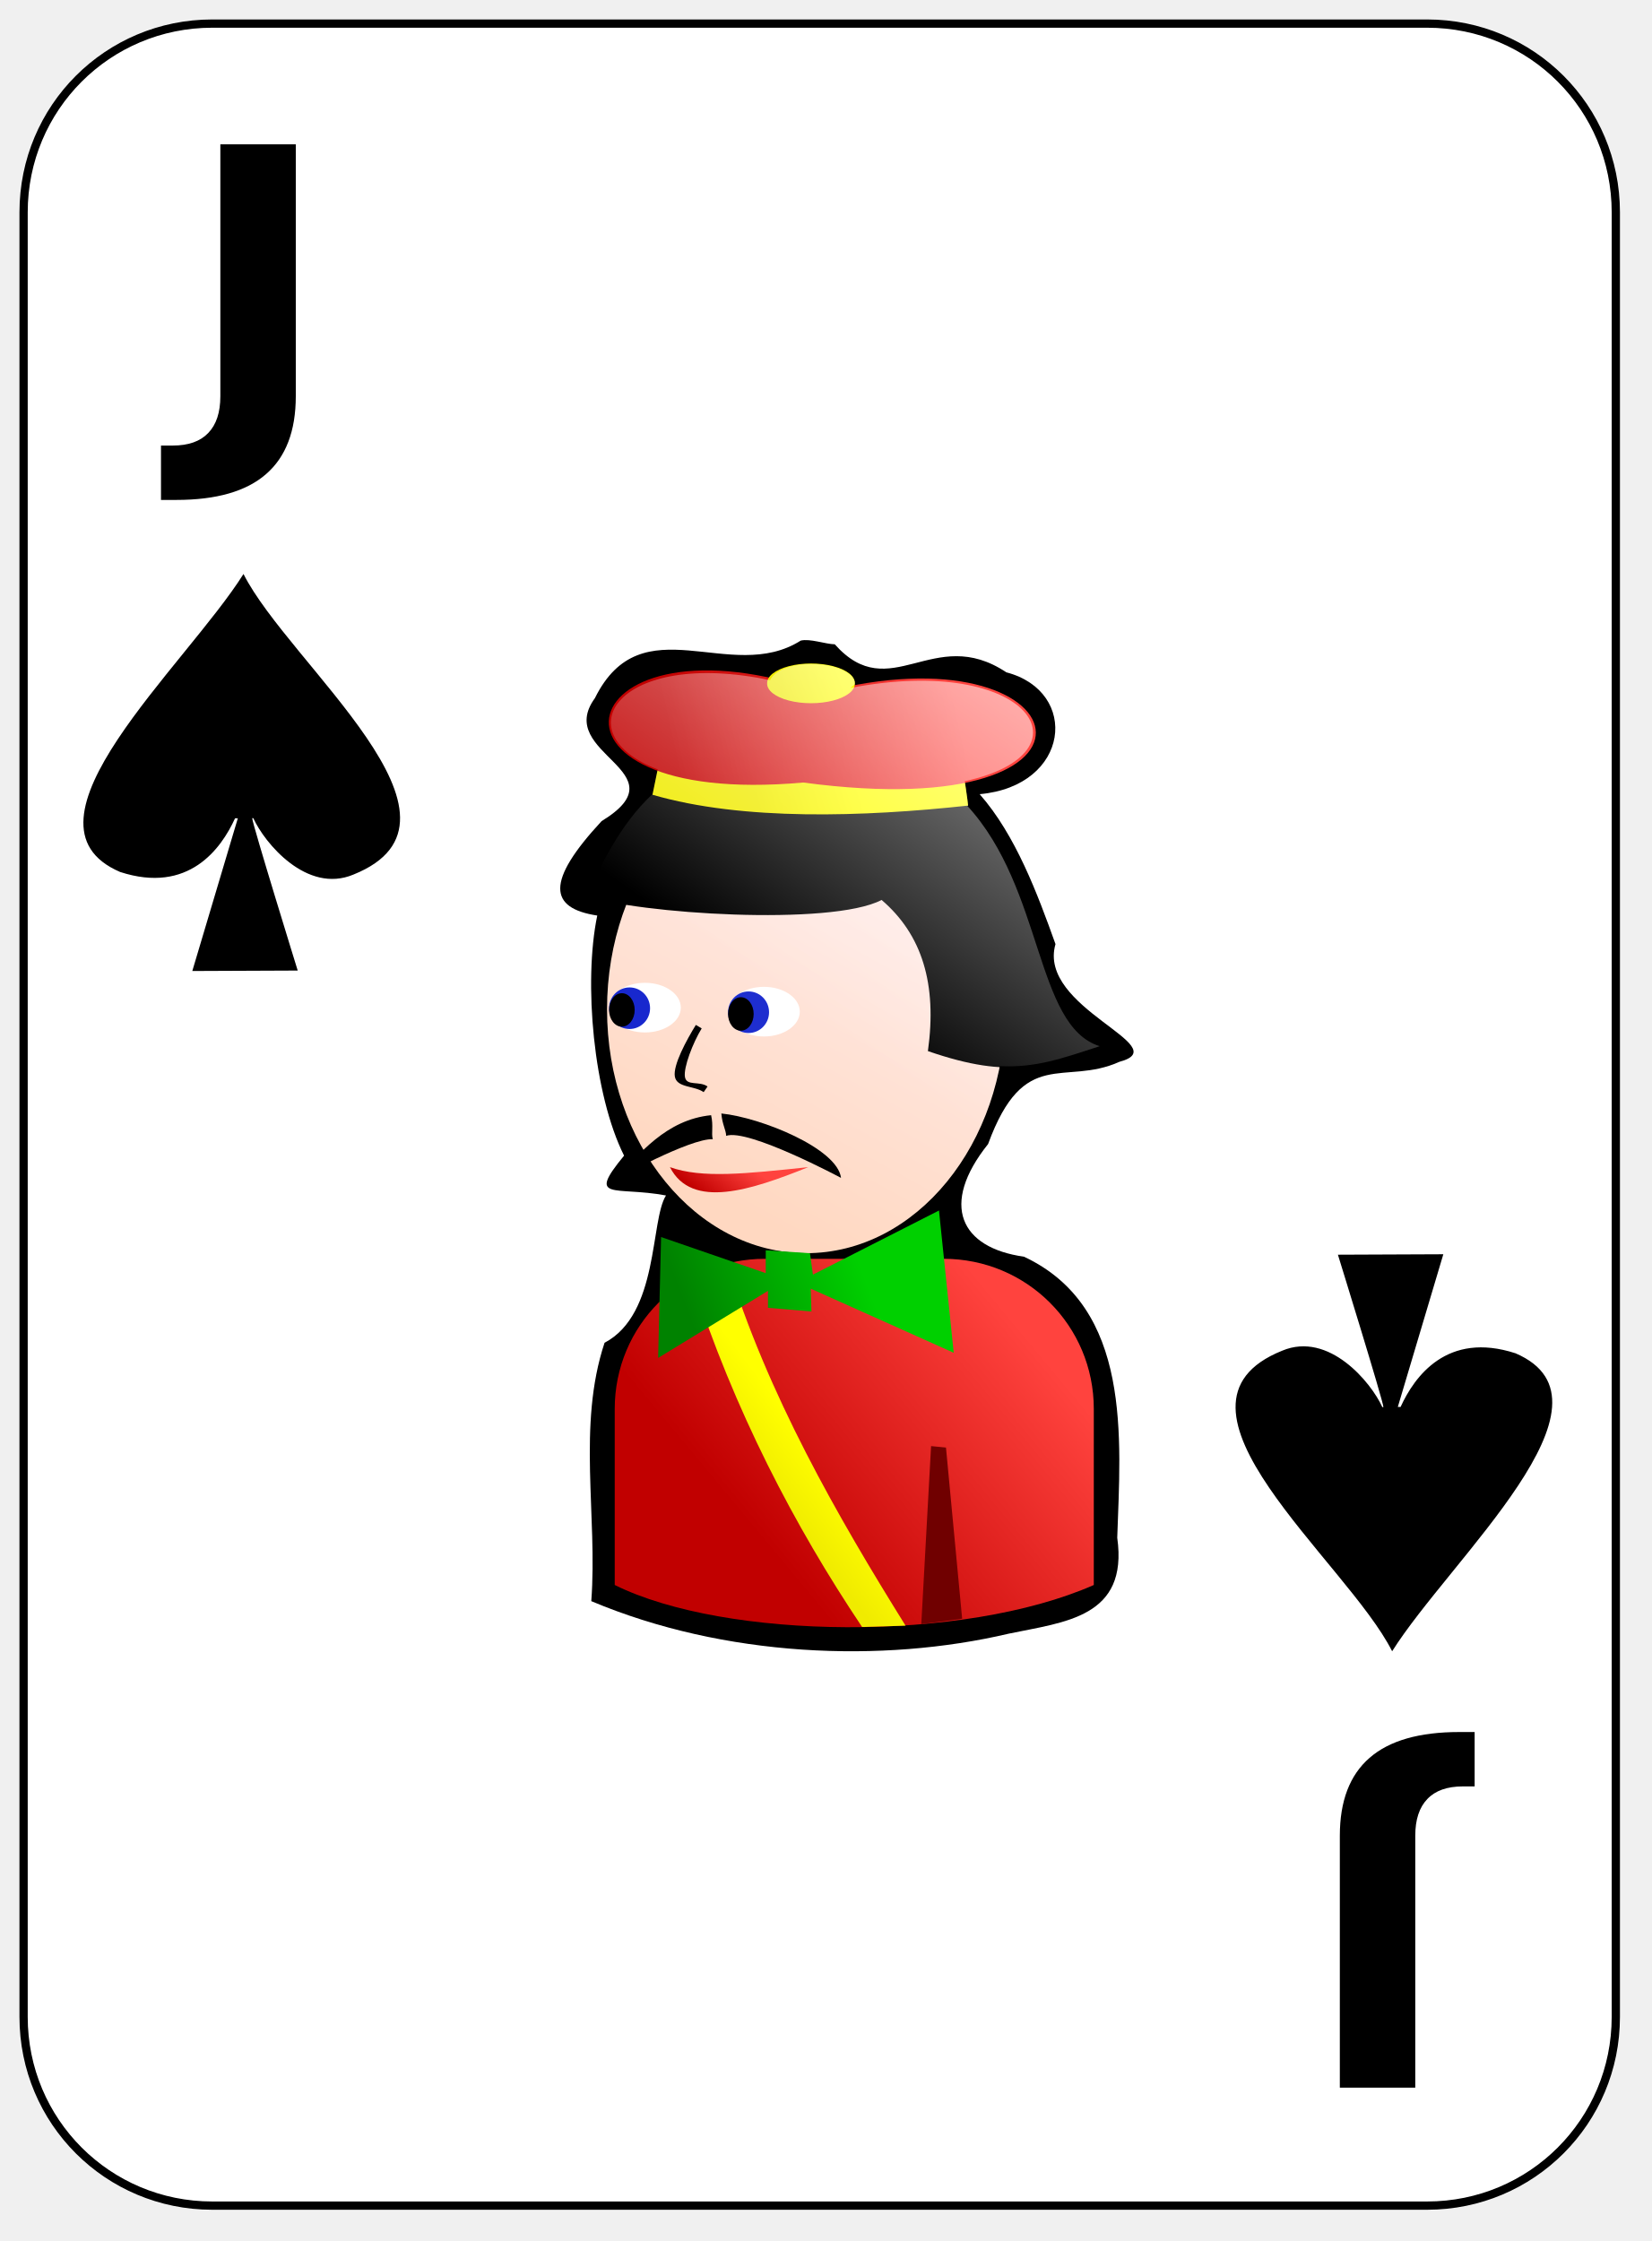
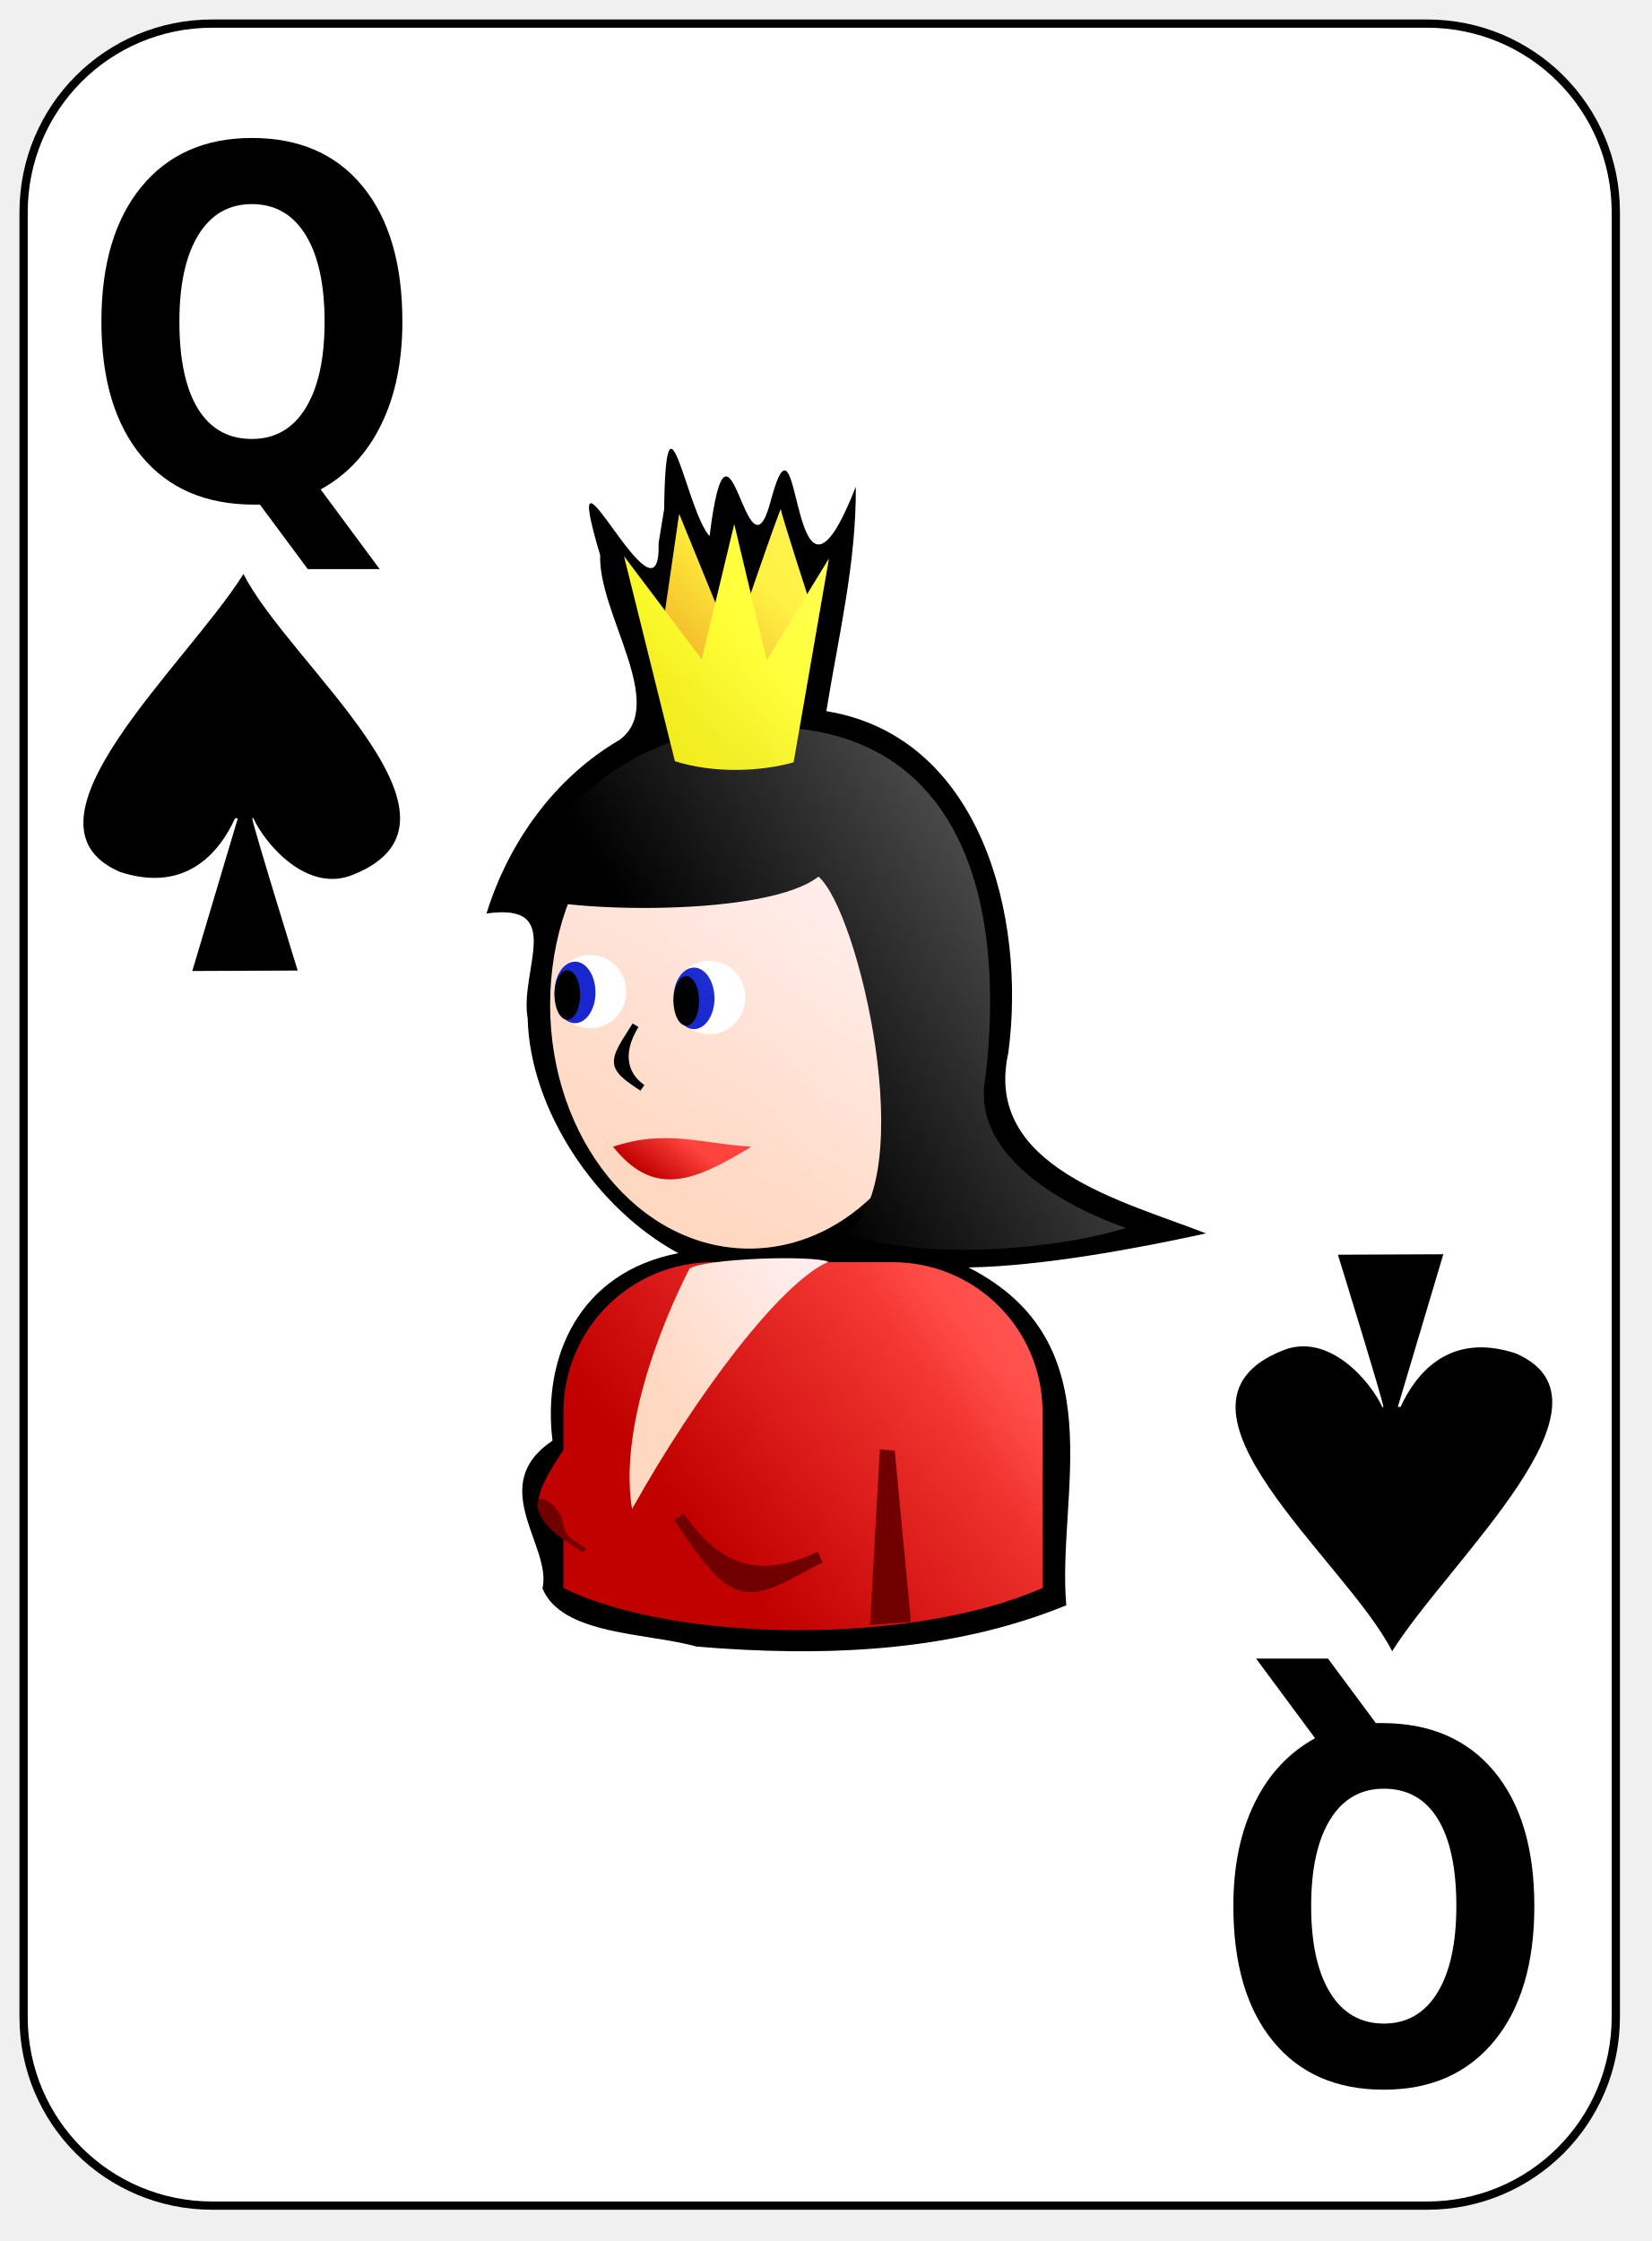
<svg xmlns="http://www.w3.org/2000/svg" xmlns:xlink="http://www.w3.org/1999/xlink" id="svg2" height="190" preserveAspectRatio="xMinYMin meet" viewBox="0 0 140 190" y="0" x="0" version="1.0">
  <defs id="defs3">
    <linearGradient id="linearGradient2060">
      <stop id="stop2062" offset="0" style="stop-color:#ebf0d0;stop-opacity:1;" />
      <stop id="stop2064" offset="1" style="stop-color:#ffffeb;stop-opacity:1;" />
    </linearGradient>
    <linearGradient gradientTransform="translate(0,-1)" gradientUnits="userSpaceOnUse" xlink:href="#linearGradient2060" id="linearGradient4853" y2="128.695" x2="109" y1="63.1" x1="2" />
    <linearGradient id="linearGradient6214">
      <stop id="stop6216" offset="0" style="stop-color:#c10000;stop-opacity:1;" />
      <stop id="stop6218" offset="1" style="stop-color:#ff433e;stop-opacity:1;" />
    </linearGradient>
    <linearGradient id="linearGradient5417">
      <stop style="stop-color:#f0a700;stop-opacity:1;" offset="0" id="stop5419" />
      <stop style="stop-color:#ffed00;stop-opacity:1;" offset="1" id="stop5421" />
    </linearGradient>
    <linearGradient id="linearGradient5407">
      <stop id="stop5409" offset="0" style="stop-color:#f0eb00;stop-opacity:1;" />
      <stop id="stop5411" offset="1" style="stop-color:#ffff00;stop-opacity:1;" />
    </linearGradient>
-     <linearGradient id="linearGradient3865">
-       <stop id="stop3867" offset="0" style="stop-color:#0083cc;stop-opacity:1;" />
-       <stop id="stop3869" offset="1" style="stop-color:#24a4cc;stop-opacity:1;" />
-     </linearGradient>
    <linearGradient id="linearGradient3857">
      <stop id="stop3859" offset="0" style="stop-color:#ffd8c1;stop-opacity:1;" />
      <stop id="stop3861" offset="1" style="stop-color:#ffeded;stop-opacity:1;" />
    </linearGradient>
    <linearGradient id="linearGradient2580">
      <stop id="stop2582" offset="0" style="stop-color:#ffffff;stop-opacity:1;" />
      <stop id="stop2584" offset="1" style="stop-color:#ffffff;stop-opacity:0;" />
    </linearGradient>
-     <linearGradient id="linearGradient3196">
-       <stop id="stop3198" offset="0" style="stop-color:#008200;stop-opacity:1;" />
-       <stop id="stop3200" offset="1" style="stop-color:#00d000;stop-opacity:1;" />
-     </linearGradient>
-     <linearGradient id="linearGradient4408">
-       <stop id="stop4410" offset="0" style="stop-color:#ff44ab;stop-opacity:1;" />
-       <stop id="stop4412" offset="1" style="stop-color:#ff66cc;stop-opacity:1;" />
-     </linearGradient>
-     <linearGradient xlink:href="#linearGradient3857" id="linearGradient28236" gradientUnits="userSpaceOnUse" gradientTransform="matrix(0.186825,0,0,0.144857,77.3008,1.47508)" x1="356.442" y1="437.499" x2="484.796" y2="256.18" />
-     <linearGradient xlink:href="#linearGradient6214" id="linearGradient28238" gradientUnits="userSpaceOnUse" gradientTransform="matrix(0.144857,0,0,0.144857,102.2145,13.45522)" x1="298.986" y1="540.539" x2="449.323" y2="415.539" />
-     <linearGradient xlink:href="#linearGradient6214" id="linearGradient28240" gradientUnits="userSpaceOnUse" gradientTransform="matrix(0.144857,0,0,0.144857,100.0937,14.80843)" x1="294.246" y1="346.327" x2="312.092" y2="322.139" />
-     <linearGradient xlink:href="#linearGradient5407" id="linearGradient28242" gradientUnits="userSpaceOnUse" gradientTransform="translate(46.64643,-34.28041)" x1="101.393" y1="124.161" x2="105.545" y2="120.973" />
-     <linearGradient xlink:href="#linearGradient3196" id="linearGradient28244" gradientUnits="userSpaceOnUse" gradientTransform="translate(42.50098,-33.24405)" x1="98.818" y1="108.764" x2="112.891" y2="103.334" />
-     <linearGradient xlink:href="#linearGradient5407" id="linearGradient28246" gradientUnits="userSpaceOnUse" gradientTransform="translate(43.11893,-34.15541)" x1="103.562" y1="65.109" x2="111.883" y2="62.671" />
-     <linearGradient xlink:href="#linearGradient6214" id="linearGradient28248" gradientUnits="userSpaceOnUse" gradientTransform="translate(46.64643,-34.28041)" x1="93.5" y1="62.938" x2="117.139" y2="57.702" />
-     <linearGradient xlink:href="#linearGradient5407" id="linearGradient28250" gradientUnits="userSpaceOnUse" x1="104.75" y1="57.469" x2="109.5" y2="55.781" />
-     <linearGradient xlink:href="#linearGradient2580" id="linearGradient28252" gradientUnits="userSpaceOnUse" gradientTransform="matrix(0.186852,0,0,0.144857,77.2965,1.48674)" x1="652.295" y1="77.395" x2="410.906" y2="344.417" />
+     <linearGradient y2="98.109" x2="-101.909" y1="46.291" x1="-21.764" gradientTransform="translate(159.1875,-14.489)" gradientUnits="userSpaceOnUse" id="linearGradient1855" xlink:href="#linearGradient2580" />
+     <linearGradient y2="113.287" x2="65.8" y1="122.476" x1="53.127" gradientTransform="translate(2.1875,-5.4887)" gradientUnits="userSpaceOnUse" id="linearGradient1853" xlink:href="#linearGradient3857" />
+     <linearGradient y2="322.139" x2="312.092" y1="346.327" x1="294.246" gradientTransform="matrix(0.144857,0,0,0.144857,12.63155,49.8265)" gradientUnits="userSpaceOnUse" id="linearGradient1851" xlink:href="#linearGradient6214" />
+     <linearGradient y2="160.362" x2="708" y1="210.362" x1="653" gradientUnits="userSpaceOnUse" id="linearGradient1849" xlink:href="#linearGradient5407" />
+     <linearGradient y2="85.362" x2="698" y1="146.362" x1="632" gradientUnits="userSpaceOnUse" id="linearGradient1847" xlink:href="#linearGradient5417" />
+     <linearGradient y2="415.539" x2="449.323" y1="540.539" x1="298.986" gradientTransform="matrix(0.144857,0,0,0.144857,15.23385,50.477)" gradientUnits="userSpaceOnUse" id="linearGradient1845" xlink:href="#linearGradient6214" />
+     <linearGradient y2="256.18" x2="484.796" y1="437.499" x1="356.442" gradientTransform="matrix(0.186825,0,0,0.144857,-10.16135,37.8366)" gradientUnits="userSpaceOnUse" id="linearGradient1843" xlink:href="#linearGradient3857" />
+     <linearGradient y2="256.18" x2="484.796" y1="437.499" x1="356.442" gradientTransform="matrix(0.186825,0,0,0.144857,-10.16135,37.8366)" gradientUnits="userSpaceOnUse" id="linearGradient1783" xlink:href="#linearGradient3857" />
+     <linearGradient y2="415.539" x2="449.323" y1="540.539" x1="298.986" gradientTransform="matrix(0.144857,0,0,0.144857,15.23385,50.477)" gradientUnits="userSpaceOnUse" id="linearGradient1785" xlink:href="#linearGradient6214" />
+     <linearGradient y2="85.362" x2="698" y1="146.362" x1="632" gradientUnits="userSpaceOnUse" id="linearGradient1787" xlink:href="#linearGradient5417" />
+     <linearGradient y2="160.362" x2="708" y1="210.362" x1="653" gradientUnits="userSpaceOnUse" id="linearGradient1789" xlink:href="#linearGradient5407" />
+     <linearGradient y2="322.139" x2="312.092" y1="346.327" x1="294.246" gradientTransform="matrix(0.144857,0,0,0.144857,12.63155,49.8265)" gradientUnits="userSpaceOnUse" id="linearGradient1791" xlink:href="#linearGradient6214" />
+     <linearGradient y2="113.287" x2="65.8" y1="122.476" x1="53.127" gradientTransform="translate(2.1875,-5.4887)" gradientUnits="userSpaceOnUse" id="linearGradient1793" xlink:href="#linearGradient3857" />
+     <linearGradient y2="98.109" x2="-101.909" y1="46.291" x1="-21.764" gradientTransform="translate(159.1875,-14.489)" gradientUnits="userSpaceOnUse" id="linearGradient1795" xlink:href="#linearGradient2580" />
  </defs>
  <g id="layer1">
    <g id="g5630">
      <path style="fill:#ffffff;fill-opacity:1;stroke:black;stroke-width:0.7;stroke-miterlimit:4;stroke-dashoffset:0;stroke-opacity:1" d="M 18,2 L 121,2 C 129.864,2 137,9.136 137,18 L 137,171 C 137,179.864 129.864,187 121,187 L 18,187 C 9.136,187 2,179.864 2,171 L 2,18 C 2,9.136 9.136,2 18,2 z " id="rect1306" />
    </g>
    <g transform="translate(-448.5,-231.5)" id="g5495" />
  </g>
+   <path id="text1481" style="font-size:37.419;font-style:normal;font-variant:normal;font-weight:bold;font-stretch:normal;fill:#000000;fill-opacity:1;stroke:none;stroke-width:1px;stroke-linecap:butt;stroke-linejoin:miter;stroke-opacity:1;font-family:Bitstream Vera Sans;text-anchor:start;writing-mode:lr-tb" d="M 22.039,42.783 L 21.54,42.783 C 17.453,42.783 14.275,41.416 12.004,38.683 C 9.734,35.951 8.598,32.146 8.598,27.27 C 8.598,22.408 9.728,18.596 11.988,15.837 C 14.258,13.077 17.381,11.698 21.358,11.698 C 25.378,11.698 28.507,13.064 30.744,15.797 C 32.992,18.529 34.117,22.354 34.117,27.27 C 34.117,30.646 33.518,33.553 32.322,35.991 C 31.137,38.429 29.426,40.264 27.189,41.497 L 32.189,48.248 L 26.092,48.248 L 22.039,42.783 M 21.358,17.304 C 19.408,17.304 17.896,18.174 16.822,19.916 C 15.748,21.657 15.211,24.109 15.211,27.27 C 15.211,30.485 15.737,32.95 16.789,34.665 C 17.841,36.366 19.364,37.217 21.358,37.217 C 23.318,37.217 24.835,36.346 25.91,34.604 C 26.984,32.863 27.521,30.418 27.521,27.27 C 27.521,24.109 26.984,21.657 25.91,19.916 C 24.835,18.174 23.318,17.304 21.358,17.304" />
+   <path id="text4064" style="font-size:37.419;font-style:normal;font-variant:normal;font-weight:bold;font-stretch:normal;fill:#000000;fill-opacity:1;stroke:none;stroke-width:1px;stroke-linecap:butt;stroke-linejoin:miter;stroke-opacity:1;font-family:Bitstream Vera Sans;text-anchor:start;writing-mode:lr-tb" d="M 116.651,146.088 L 117.15,146.088 C 121.237,146.088 124.415,147.454 126.686,150.187 C 128.956,152.919 130.092,156.724 130.092,161.6 C 130.092,166.463 128.962,170.274 126.702,173.033 C 124.432,175.793 121.309,177.172 117.332,177.172 C 113.312,177.172 110.183,175.806 107.946,173.073 C 105.698,170.341 104.573,166.516 104.573,161.6 C 104.573,158.224 105.171,155.317 106.368,152.879 C 107.553,150.441 109.264,148.606 111.501,147.373 L 106.501,140.622 L 112.598,140.622 L 116.651,146.088 M 117.332,171.566 C 119.282,171.566 120.794,170.696 121.868,168.954 C 122.942,167.213 123.479,164.761 123.479,161.6 C 123.479,158.385 122.953,155.92 121.901,154.205 C 120.849,152.504 119.326,151.653 117.332,151.653 C 115.372,151.653 113.855,152.524 112.78,154.266 C 111.706,156.007 111.169,158.452 111.169,161.6 C 111.169,164.761 111.706,167.213 112.78,168.954 C 113.855,170.696 115.372,171.566 117.332,171.566" />
  <path id="path1561" style="fill:#000000;fill-opacity:1;fill-rule:evenodd;stroke:none;stroke-width:0.48;stroke-linecap:butt;stroke-linejoin:round;stroke-miterlimit:4;stroke-opacity:1" d="M 20.645,48.665 C 15.72,56.49 0.61,69.814 10.182,73.928 C 15.993,75.822 18.758,71.945 19.929,69.379 L 20.164,69.379 L 16.305,82.325 L 25.242,82.287 C 25.242,82.287 21.392,69.842 21.383,69.366 L 21.477,69.366 C 22.423,71.463 26.013,75.805 29.961,74.151 C 41.507,69.516 24.506,56.327 20.645,48.665 z " />
-   <path id="text1883" style="font-size:33.227;font-style:normal;font-variant:normal;font-weight:bold;font-stretch:normal;fill:#000000;fill-opacity:1;stroke:none;stroke-width:1px;stroke-linecap:butt;stroke-linejoin:miter;stroke-opacity:1;font-family:Bitstream Vera Sans;text-anchor:start;writing-mode:lr-tb" d="M 18.683,12.234 L 25.079,12.234 L 25.079,33.593 C 25.079,36.54 24.238,38.742 22.554,40.2 C 20.882,41.658 18.346,42.386 14.946,42.386 L 13.65,42.386 L 13.65,37.776 L 14.646,37.776 C 15.976,37.776 16.978,37.422 17.653,36.714 C 18.34,36.006 18.683,34.966 18.683,33.593 L 18.683,12.234" />
-   <path id="path19646" style="fill:#000000;fill-opacity:1;fill-rule:evenodd;stroke:none;stroke-width:0.48;stroke-linecap:butt;stroke-linejoin:round;stroke-miterlimit:4;stroke-opacity:1" d="M 118.035,140 C 122.96,132.175 138.07,118.851 128.498,114.737 C 122.687,112.843 119.922,116.72 118.751,119.286 L 118.516,119.286 L 122.375,106.34 L 113.437,106.378 C 113.437,106.378 117.288,118.823 117.296,119.299 L 117.202,119.299 C 116.257,117.202 112.667,112.86 108.719,114.514 C 97.173,119.149 114.174,132.338 118.035,140 z " />
-   <path id="text19648" style="font-size:33.227;font-style:normal;font-variant:normal;font-weight:bold;font-stretch:normal;fill:#000000;fill-opacity:1;stroke:none;stroke-width:1px;stroke-linecap:butt;stroke-linejoin:miter;stroke-opacity:1;font-family:Bitstream Vera Sans;text-anchor:start;writing-mode:lr-tb" d="M 119.996,177 L 113.6,177 L 113.6,155.641 C 113.6,152.694 114.442,150.492 116.125,149.034 C 117.798,147.576 120.334,146.847 123.734,146.847 L 125.03,146.847 L 125.03,151.458 L 124.033,151.458 C 122.704,151.458 121.702,151.812 121.026,152.52 C 120.34,153.228 119.996,154.268 119.996,155.641 L 119.996,177" />
-   <g id="g3325" transform="matrix(0.999998,0,0,1,-82.63717,36.75)">
-     <path id="path3729" d="M 150.529,17.563 C 144.557,21.337 137.06,14.398 133.076,22.443 C 129.581,27.225 140.606,28.616 133.646,32.867 C 128.89,37.991 129.169,40.247 133.277,40.874 C 132.095,46.538 132.956,56.045 135.551,61.23 C 132.339,65.133 134.747,63.792 139.104,64.606 C 137.75,66.76 138.527,74.655 133.896,77.095 C 131.565,84.116 133.313,91.737 132.771,99.001 C 144.046,103.749 157.396,104.288 168.174,101.756 C 172.913,100.765 178.32,100.387 177.365,93.626 C 177.649,85.2 178.648,74.108 169.455,69.796 C 164.082,69.043 162.291,65.408 166.415,60.246 C 169.478,51.888 172.855,55.385 177.558,53.271 C 182.459,51.96 170.557,48.732 172.129,43.294 C 170.606,39.04 168.745,34.036 165.699,30.583 C 173.378,29.893 174.201,21.885 167.959,20.251 C 161.772,16.129 158.122,23.165 153.414,17.876 C 152.635,17.863 151.312,17.372 150.529,17.563 z " style="fill:#000000;fill-opacity:1;stroke:none;stroke-width:2;stroke-miterlimit:4;stroke-dashoffset:0;stroke-opacity:1" />
-     <path id="path1624" d="M 167.873,48.823 C 167.873,60.236 160.309,69.499 150.989,69.499 C 141.669,69.499 134.106,60.236 134.106,48.823 C 134.106,37.409 141.669,28.146 150.989,28.146 C 160.309,28.146 167.873,37.409 167.873,48.823 z " style="fill:url(#linearGradient28236);fill-opacity:1;stroke:none;stroke-width:2;stroke-miterlimit:4;stroke-dashoffset:0;stroke-opacity:1" />
-     <path id="path1628" d="M 147.482,69.977 C 140.433,69.977 134.758,75.653 134.758,82.702 L 134.758,97.631 C 144.137,102.28 164.284,102.525 175.377,97.631 L 175.377,82.702 C 175.377,75.653 169.701,69.977 162.652,69.977 L 147.482,69.977 z " style="fill:url(#linearGradient28238);fill-opacity:1;stroke:none;stroke-width:2;stroke-miterlimit:4;stroke-dashoffset:0;stroke-opacity:1" />
-     <path id="path1630" d="M 132.275,39.191 C 134.802,34.663 137.33,26.011 151.403,26.101 C 173.243,26.74 168.033,49.482 175.853,51.936 C 171,53.514 168.554,54.865 161.312,52.366 C 162.104,46.667 160.813,42.488 157.387,39.551 C 153.118,41.79 136.648,40.726 132.275,39.191 z " style="fill:#000000;fill-opacity:1;fill-rule:evenodd;stroke:none;stroke-width:1.537px;stroke-linecap:butt;stroke-linejoin:miter;stroke-opacity:1" />
-     <g transform="matrix(0.144857,0,0,9.790296e-2,99.89529,25.53853)" id="g1632">
-       <path id="path1634" d="M 353,245.862 C 353,257.73 343.592,267.362 332,267.362 C 320.408,267.362 311,257.73 311,245.862 C 311,233.994 320.408,224.362 332,224.362 C 343.592,224.362 353,233.994 353,245.862 z " style="fill:#ffffff;fill-opacity:1;stroke:none;stroke-width:2;stroke-miterlimit:4;stroke-dashoffset:0;stroke-opacity:1" transform="translate(-4,-6)" />
-       <path id="path1636" d="M 353,245.862 C 353,257.73 343.592,267.362 332,267.362 C 320.408,267.362 311,257.73 311,245.862 C 311,233.994 320.408,224.362 332,224.362 C 343.592,224.362 353,233.994 353,245.862 z " style="fill:#1e2ecf;fill-opacity:1;stroke:none;stroke-width:2;stroke-miterlimit:4;stroke-dashoffset:0;stroke-opacity:1" transform="matrix(0.571429,0,0,0.83721,129.2857,34.52408)" />
-       <path id="path1638" d="M 353,245.862 C 353,257.73 343.592,267.362 332,267.362 C 320.408,267.362 311,257.73 311,245.862 C 311,233.994 320.408,224.362 332,224.362 C 343.592,224.362 353,233.994 353,245.862 z " style="fill:#000000;fill-opacity:1;stroke:none;stroke-width:2;stroke-miterlimit:4;stroke-dashoffset:0;stroke-opacity:1" transform="matrix(0.357143,0,0,0.674419,195.9286,76.04816)" />
+   <path id="path5553" style="fill:#000000;fill-opacity:1;fill-rule:evenodd;stroke:none;stroke-width:0.48;stroke-linecap:butt;stroke-linejoin:round;stroke-miterlimit:4;stroke-opacity:1" d="M 118.035,140 C 122.96,132.175 138.07,118.851 128.498,114.737 C 122.687,112.843 119.922,116.72 118.751,119.286 L 118.516,119.286 L 122.375,106.34 L 113.437,106.378 C 113.437,106.378 117.288,118.823 117.296,119.299 L 117.202,119.299 C 116.257,117.202 112.667,112.86 108.719,114.514 C 97.173,119.149 114.174,132.338 118.035,140 z " />
+   <g id="g4493" transform="translate(0,-7.206117e-6)">
+     <path id="path1751" d="M 55.838,46.057 C 56.086,54.446 47.063,34.215 50.888,47.075 C 50.71,52.02 56.633,59.721 52.531,62.73 C 47.042,65.931 43.116,71.412 41.25,77.449 C 47.974,76.494 44.033,82.256 44.739,86.352 C 44.944,94.101 50.54,102.484 57.514,106.249 C 49.048,107.881 45.974,115.134 46.845,122.142 C 41.151,125.967 46.836,131.126 45.994,134.668 C 47.614,138.657 54.934,138.431 59.062,139.605 C 69.584,140.477 80.503,140.15 90.406,136.105 C 89.582,126.681 94.643,113.839 82.117,107.461 C 88.341,107.345 96.216,105.89 102.25,104.574 C 95.386,101.866 83.325,98.996 85.491,89.266 C 87.025,77.801 83.218,62.443 70.062,60.293 C 71.091,53.97 72.611,47.703 72.562,41.261 C 66.885,55.773 68.016,32.441 65.344,42.479 C 63.29,50.282 61.821,32.103 60.162,45.457 C 58.189,43.273 56.461,31.418 56.31,43.181 L 55.838,46.057 z " style="fill:#000000;fill-opacity:1;stroke:none;stroke-width:2;stroke-miterlimit:4;stroke-dashoffset:0;stroke-opacity:1" />
+     <path id="path1755" d="M 80.411,85.184 C 80.411,96.598 72.847,105.861 63.527,105.861 C 54.207,105.861 46.643,96.598 46.643,85.184 C 46.643,73.771 54.207,64.508 63.527,64.508 C 72.847,64.508 80.411,73.771 80.411,85.184 z " style="fill:url(#linearGradient1783);fill-opacity:1;stroke:none;stroke-width:2;stroke-miterlimit:4;stroke-dashoffset:0;stroke-opacity:1" />
+     <path id="path1757" d="M 60.487,107.012 C 53.438,107.012 47.768,112.682 47.768,119.731 L 47.768,122.919 C 46.591,124.752 45.435,126.472 45.674,127.887 C 45.851,128.932 46.767,129.78 47.768,130.512 L 47.768,134.637 C 57.148,139.287 77.3,139.531 88.393,134.637 L 88.393,119.731 C 88.393,112.682 82.724,107.012 75.674,107.012 L 60.487,107.012 z " style="fill:url(#linearGradient1785);fill-opacity:1;stroke:none;stroke-width:2;stroke-miterlimit:4;stroke-dashoffset:0;stroke-opacity:1" />
+     <path id="path1759" d="M 43.988,75.883 C 43.988,75.883 47.885,61.752 64.6,61.472 C 81.034,61.193 85.42,75.355 83.567,91.305 C 81.854,99.806 95.468,104.09 95.468,104.09 C 90.615,105.667 79.016,107.104 71.774,104.606 C 78.062,99.884 72.82,77.258 69.395,74.322 C 65.126,77.71 48.361,77.417 43.988,75.883 z " style="fill:#000000;fill-opacity:1;fill-rule:evenodd;stroke:none;stroke-width:1.537px;stroke-linecap:butt;stroke-linejoin:miter;stroke-opacity:1" />
+     <g transform="matrix(0.144857,0,0,0.144857,12.63155,49.8265)" id="g1761">
+       <path id="path1777" d="M 353,245.862 C 353,257.73 343.592,267.362 332,267.362 C 320.408,267.362 311,257.73 311,245.862 C 311,233.994 320.408,224.362 332,224.362 C 343.592,224.362 353,233.994 353,245.862 z " style="fill:#ffffff;fill-opacity:1;stroke:none;stroke-width:2;stroke-miterlimit:4;stroke-dashoffset:0;stroke-opacity:1" transform="translate(-4,-6)" />
+       <path id="path1779" d="M 353,245.862 C 353,257.73 343.592,267.362 332,267.362 C 320.408,267.362 311,257.73 311,245.862 C 311,233.994 320.408,224.362 332,224.362 C 343.592,224.362 353,233.994 353,245.862 z " style="fill:#1828ce;fill-opacity:1;stroke:none;stroke-width:2;stroke-miterlimit:4;stroke-dashoffset:0;stroke-opacity:1" transform="matrix(0.571429,0,0,0.83721,129.2857,34.52408)" />
+       <path id="path1781" d="M 353,245.862 C 353,257.73 343.592,267.362 332,267.362 C 320.408,267.362 311,257.73 311,245.862 C 311,233.994 320.408,224.362 332,224.362 C 343.592,224.362 353,233.994 353,245.862 z " style="fill:#000000;fill-opacity:1;stroke:none;stroke-width:2;stroke-miterlimit:4;stroke-dashoffset:0;stroke-opacity:1" transform="matrix(0.357143,0,0,0.674419,195.9286,76.04816)" />
    </g>
-     <g transform="matrix(0.144857,0,0,9.790296e-2,89.80679,25.19761)" id="g1640">
-       <path id="path1642" d="M 353,245.862 C 353,257.73 343.592,267.362 332,267.362 C 320.408,267.362 311,257.73 311,245.862 C 311,233.994 320.408,224.362 332,224.362 C 343.592,224.362 353,233.994 353,245.862 z " style="fill:#ffffff;fill-opacity:1;stroke:none;stroke-width:2;stroke-miterlimit:4;stroke-dashoffset:0;stroke-opacity:1" transform="translate(-4,-6)" />
-       <path id="path1644" d="M 353,245.862 C 353,257.73 343.592,267.362 332,267.362 C 320.408,267.362 311,257.73 311,245.862 C 311,233.994 320.408,224.362 332,224.362 C 343.592,224.362 353,233.994 353,245.862 z " style="fill:#1828ce;fill-opacity:1;stroke:none;stroke-width:2;stroke-miterlimit:4;stroke-dashoffset:0;stroke-opacity:1" transform="matrix(0.571429,0,0,0.83721,129.2857,34.52408)" />
-       <path id="path1646" d="M 353,245.862 C 353,257.73 343.592,267.362 332,267.362 C 320.408,267.362 311,257.73 311,245.862 C 311,233.994 320.408,224.362 332,224.362 C 343.592,224.362 353,233.994 353,245.862 z " style="fill:#000000;fill-opacity:1;stroke:none;stroke-width:2;stroke-miterlimit:4;stroke-dashoffset:0;stroke-opacity:1" transform="matrix(0.357143,0,0,0.674419,195.9286,76.04816)" />
+     <g transform="matrix(0.119803,0,0,9.705316e-2,-17.6531,42.1785)" id="g1769">
+       <path style="fill:url(#linearGradient1787);fill-opacity:1;fill-rule:evenodd;stroke:none;stroke-width:1px;stroke-linecap:butt;stroke-linejoin:miter;stroke-opacity:1" d="M 618,99.362 L 628,14.362 L 666,129.362 C 666,129.362 700,6.362 700,10.362 C 700,14.362 723,101.362 723,101.362 L 705,171.362 L 628,171.362 L 618,99.362 z " id="path1771" />
+       <path style="fill:url(#linearGradient1789);fill-opacity:1;fill-rule:evenodd;stroke:none;stroke-width:1px;stroke-linecap:butt;stroke-linejoin:miter;stroke-opacity:1" d="M 589,51.362 L 625,230.362 C 652,241.029 685,239.696 709,231.362 L 734,53.362 L 690,142.362 L 667,23.362 L 644,141.362 L 589,51.362 z " id="path1773" />
    </g>
-     <path id="path1648" d="M 139.439,62.205 C 141.287,65.827 146.339,64.148 151.166,62.205 C 145.843,62.764 142.174,63.174 139.439,62.205 z " style="fill:url(#linearGradient28240);fill-opacity:1;fill-rule:evenodd;stroke:none;stroke-width:1px;stroke-linecap:butt;stroke-linejoin:miter;stroke-opacity:1" />
-     <path id="path1650" d="M 161.58,85.856 L 162.844,85.979 L 164.215,100.492 L 160.75,100.958 L 161.58,85.856 z " style="fill:#700000;fill-opacity:1;stroke:none;stroke-width:2;stroke-miterlimit:4;stroke-dashoffset:0;stroke-opacity:1" />
-     <path style="fill:#000000;fill-opacity:1;fill-rule:evenodd;stroke:none;stroke-width:1px;stroke-linecap:butt;stroke-linejoin:miter;stroke-opacity:1" d="M 141.636,50.147 C 140.844,51.434 139.691,53.549 139.855,54.522 C 140.02,55.494 141.508,55.284 142.298,55.845 L 142.629,55.367 C 141.934,54.874 140.846,55.359 140.711,54.559 C 140.576,53.76 141.392,51.644 142.132,50.441 L 141.636,50.147 z " id="path1652" />
-     <path style="fill:#000000;fill-opacity:1;fill-rule:evenodd;stroke:none;stroke-width:1px;stroke-linecap:butt;stroke-linejoin:miter;stroke-opacity:1" d="M 142.93,57.8 C 139.127,58.178 136.797,61.101 134.869,63.22 C 134.869,63.22 141.106,59.764 143.071,59.834 C 142.93,59.343 143.141,58.712 142.93,57.8 z " id="path1656" />
-     <path style="fill:#000000;fill-opacity:1;fill-rule:evenodd;stroke:none;stroke-width:1px;stroke-linecap:butt;stroke-linejoin:miter;stroke-opacity:1" d="M 143.799,57.655 C 147.181,58.001 153.644,60.625 153.945,63.115 C 153.945,63.115 146.059,58.897 144.206,59.551 C 144.193,59.041 143.871,58.588 143.799,57.655 z " id="path1658" />
-     <path id="path1666" d="M 141.27,71.649 C 144.904,82.872 149.975,92.595 155.733,101.193 L 159.418,101.081 C 153.681,91.873 147.693,81.478 144.268,70.27 C 144.268,70.27 142.232,70.894 141.27,71.649 z " style="fill:url(#linearGradient28242);fill-opacity:1;fill-rule:evenodd;stroke:none;stroke-width:1px;stroke-linecap:butt;stroke-linejoin:miter;stroke-opacity:1" />
-     <path id="path2436" d="M 138.688,68.131 L 138.438,78.381 L 147.751,72.693 L 147.751,74.131 L 151.438,74.443 L 151.376,72.506 L 163.501,77.943 L 162.251,65.881 L 151.563,71.318 L 151.313,69.506 L 147.563,69.256 L 147.563,71.193 L 138.688,68.131 z " style="fill:url(#linearGradient28244);fill-opacity:1;fill-rule:evenodd;stroke:none;stroke-width:1px;stroke-linecap:butt;stroke-linejoin:miter;stroke-opacity:1" />
-     <path style="fill:url(#linearGradient28246);fill-opacity:1;fill-rule:evenodd;stroke:none;stroke-width:1px;stroke-linecap:butt;stroke-linejoin:miter;stroke-opacity:1" d="M 138.494,28.032 L 137.957,30.632 C 145.623,32.861 155.864,32.509 164.719,31.551 C 164.7,31.192 164.369,29.032 164.369,29.032 C 155.848,29.907 144.952,29.845 138.494,28.032 z " id="path1466" />
-     <path style="fill:url(#linearGradient28248);fill-opacity:1;fill-rule:evenodd;stroke:none;stroke-width:1px;stroke-linecap:butt;stroke-linejoin:miter;stroke-opacity:1" d="M 150.744,29.595 C 179.265,33.428 174.223,16.199 152.306,21.97 C 131.161,14.511 126.077,31.803 150.744,29.595 z " id="path2448" />
-     <path style="fill:url(#linearGradient28250);fill-opacity:1;stroke:none;stroke-width:2;stroke-miterlimit:4;stroke-dashoffset:0;stroke-opacity:1" id="path3498" d="M 110.812 56.406 A 3.719 1.656 0 1 1  103.375,56.406 A 3.719 1.656 0 1 1  110.812 56.406 z" transform="translate(44.30643,-35.21791)" />
-     <path id="path3631" d="M 151.403,19.544 C 149.592,19.544 148.265,20.155 147.933,20.919 C 135.052,18.197 130.351,25.403 138.401,28.481 L 137.995,30.544 C 134.996,33.333 133.602,36.822 132.275,39.2 C 133.026,39.464 134.496,39.697 135.838,39.919 C 134.771,42.63 134.119,45.615 134.119,48.825 C 134.119,53.296 135.303,57.41 137.276,60.794 C 136.426,61.61 135.564,62.467 134.869,63.231 C 134.869,63.231 136.327,62.453 137.87,61.7 C 140.897,66.321 145.467,69.352 150.653,69.481 L 147.558,69.263 L 147.558,69.981 L 147.496,69.981 C 146.58,69.981 145.668,70.08 144.808,70.263 L 138.682,68.138 L 138.557,73.669 C 136.228,75.973 134.775,79.15 134.775,82.7 L 134.775,97.638 C 139.733,100.094 147.669,101.249 155.716,101.138 C 155.729,101.157 155.734,101.181 155.747,101.2 L 159.435,101.106 C 159.385,101.026 159.329,100.937 159.279,100.856 C 159.774,100.824 160.257,100.773 160.748,100.731 L 160.748,100.981 L 164.217,100.513 L 164.217,100.481 C 168.352,99.902 172.239,99.021 175.375,97.638 L 175.375,82.7 C 175.375,75.662 169.721,69.998 162.686,69.981 L 162.248,65.888 L 154.216,69.981 L 151.371,69.981 L 151.309,69.513 L 151.09,69.513 C 159.017,69.459 165.608,62.696 167.374,53.638 C 170.476,53.8 172.718,52.976 175.875,51.95 C 170.391,50.229 171.141,38.632 164.655,31.575 C 164.675,31.573 164.697,31.577 164.717,31.575 C 164.702,31.278 164.515,30.001 164.436,29.481 C 175.427,27.096 169.974,18.64 154.747,21.575 C 154.833,21.435 155.122,21.352 155.122,21.2 C 155.122,20.286 153.456,19.544 151.403,19.544 z " style="fill:url(#linearGradient28252);fill-opacity:1;stroke:none;stroke-width:2;stroke-miterlimit:4;stroke-dashoffset:0;stroke-opacity:1" />
+     <g transform="matrix(0.144857,0,0,0.144857,2.54305,49.3221)" id="g1775">
+       <path id="path1787" d="M 353,245.862 C 353,257.73 343.592,267.362 332,267.362 C 320.408,267.362 311,257.73 311,245.862 C 311,233.994 320.408,224.362 332,224.362 C 343.592,224.362 353,233.994 353,245.862 z " style="fill:#ffffff;fill-opacity:1;stroke:none;stroke-width:2;stroke-miterlimit:4;stroke-dashoffset:0;stroke-opacity:1" transform="translate(-4,-6)" />
+       <path id="path1789" d="M 353,245.862 C 353,257.73 343.592,267.362 332,267.362 C 320.408,267.362 311,257.73 311,245.862 C 311,233.994 320.408,224.362 332,224.362 C 343.592,224.362 353,233.994 353,245.862 z " style="fill:#1828ce;fill-opacity:1;stroke:none;stroke-width:2;stroke-miterlimit:4;stroke-dashoffset:0;stroke-opacity:1" transform="matrix(0.571429,0,0,0.83721,129.2857,34.52408)" />
+       <path id="path1791" d="M 353,245.862 C 353,257.73 343.592,267.362 332,267.362 C 320.408,267.362 311,257.73 311,245.862 C 311,233.994 320.408,224.362 332,224.362 C 343.592,224.362 353,233.994 353,245.862 z " style="fill:#000000;fill-opacity:1;stroke:none;stroke-width:2;stroke-miterlimit:4;stroke-dashoffset:0;stroke-opacity:1" transform="matrix(0.357143,0,0,0.674419,195.9286,76.04816)" />
+     </g>
+     <path id="path1783" d="M 51.977,97.223 C 55.507,101.637 58.912,100.123 63.704,97.223 C 59.417,96.971 56.516,95.71 51.977,97.223 z " style="fill:url(#linearGradient1791);fill-opacity:1;fill-rule:evenodd;stroke:none;stroke-width:1px;stroke-linecap:butt;stroke-linejoin:miter;stroke-opacity:1" />
+     <path id="path1785" d="M 74.599,122.878 L 75.863,123.001 L 77.234,137.514 L 73.769,137.764 L 74.599,122.878 z " style="fill:#700000;fill-opacity:1;stroke:none;stroke-width:2;stroke-miterlimit:4;stroke-dashoffset:0;stroke-opacity:1" />
+     <path style="fill:#700000;fill-opacity:1;fill-rule:evenodd;stroke:none;stroke-width:1px;stroke-linecap:butt;stroke-linejoin:miter;stroke-opacity:1" d="M 57.969,128.324 L 57.156,128.886 C 59.2,131.847 60.898,134.56 63.043,134.943 C 65.189,135.327 67.716,133.393 69.75,132.48 L 69.344,131.574 C 67.388,132.452 65.5,132.997 63.656,132.668 C 61.812,132.338 59.915,131.144 57.969,128.324 z " id="path1795" />
+     <path style="fill:#000000;fill-opacity:1;fill-rule:evenodd;stroke:none;stroke-width:1px;stroke-linecap:butt;stroke-linejoin:miter;stroke-opacity:1" d="M 53.638,86.776 C 52.846,88.063 51.904,89.267 52.068,90.239 C 52.232,91.212 53.51,91.914 54.3,92.474 L 54.631,91.996 C 53.936,91.503 53.479,90.866 53.344,90.066 C 53.209,89.267 53.394,88.274 54.134,87.07 L 53.638,86.776 z " id="path1797" />
+     <path id="path1799" d="M 58.474,107.548 C 58.474,107.548 52.156,119.323 53.592,127.938 C 59.048,118.174 66.227,108.697 70.248,106.974 C 68.812,106.4 59.91,106.687 58.474,107.548 z " style="fill:url(#linearGradient1793);fill-opacity:1;fill-rule:evenodd;stroke:none;stroke-width:1px;stroke-linecap:butt;stroke-linejoin:miter;stroke-opacity:1" />
+     <path id="path1793" d="M 45.586,127.81 C 45.865,129.464 48.037,130.657 49.38,131.61 L 49.707,131.341 C 48.526,130.503 47.943,130.385 47.713,129.026 C 47.484,127.666 45.306,126.157 45.586,127.81 z " style="fill:#700000;fill-opacity:1;fill-rule:evenodd;stroke:none;stroke-width:1px;stroke-linecap:butt;stroke-linejoin:miter;stroke-opacity:1" />
+     <path id="path1802" d="M 66.219,43.199 C 66.219,42.956 64.849,46.926 63.656,50.386 L 62.25,44.449 L 60.656,51.105 L 57.594,43.574 L 56.375,51.761 L 52.906,47.167 L 56.812,62.949 C 46.717,66.544 44,75.886 44,75.886 C 44.889,76.198 46.514,76.416 48.219,76.605 C 47.236,79.226 46.656,82.127 46.656,85.199 C 46.656,96.612 54.211,105.855 63.531,105.855 C 67.395,105.855 70.904,104.189 73.75,101.511 C 73.283,102.815 72.684,103.927 71.781,104.605 C 79.023,107.103 90.616,105.682 95.469,104.105 C 95.469,104.105 81.85,99.794 83.562,91.292 C 85.285,76.473 81.492,63.375 67.781,61.792 L 70.281,47.355 L 68.438,50.355 C 67.754,48.248 66.219,43.514 66.219,43.199 z M 60.5,107.011 C 53.451,107.011 47.781,112.681 47.781,119.73 L 47.781,122.917 C 46.604,124.751 45.448,126.471 45.688,127.886 C 45.864,128.93 46.78,129.778 47.781,130.511 L 47.781,134.667 C 53.793,137.647 64.142,138.593 73.781,137.761 C 74.93,137.662 76.102,137.667 77.219,137.511 C 81.353,136.932 85.271,136.051 88.406,134.667 L 88.406,119.73 C 88.406,112.681 82.705,107.011 75.656,107.011 L 60.5,107.011 z " style="fill:url(#linearGradient1795);fill-opacity:1;stroke:none;stroke-width:2;stroke-miterlimit:4;stroke-dashoffset:0;stroke-opacity:1" />
  </g>
</svg>
